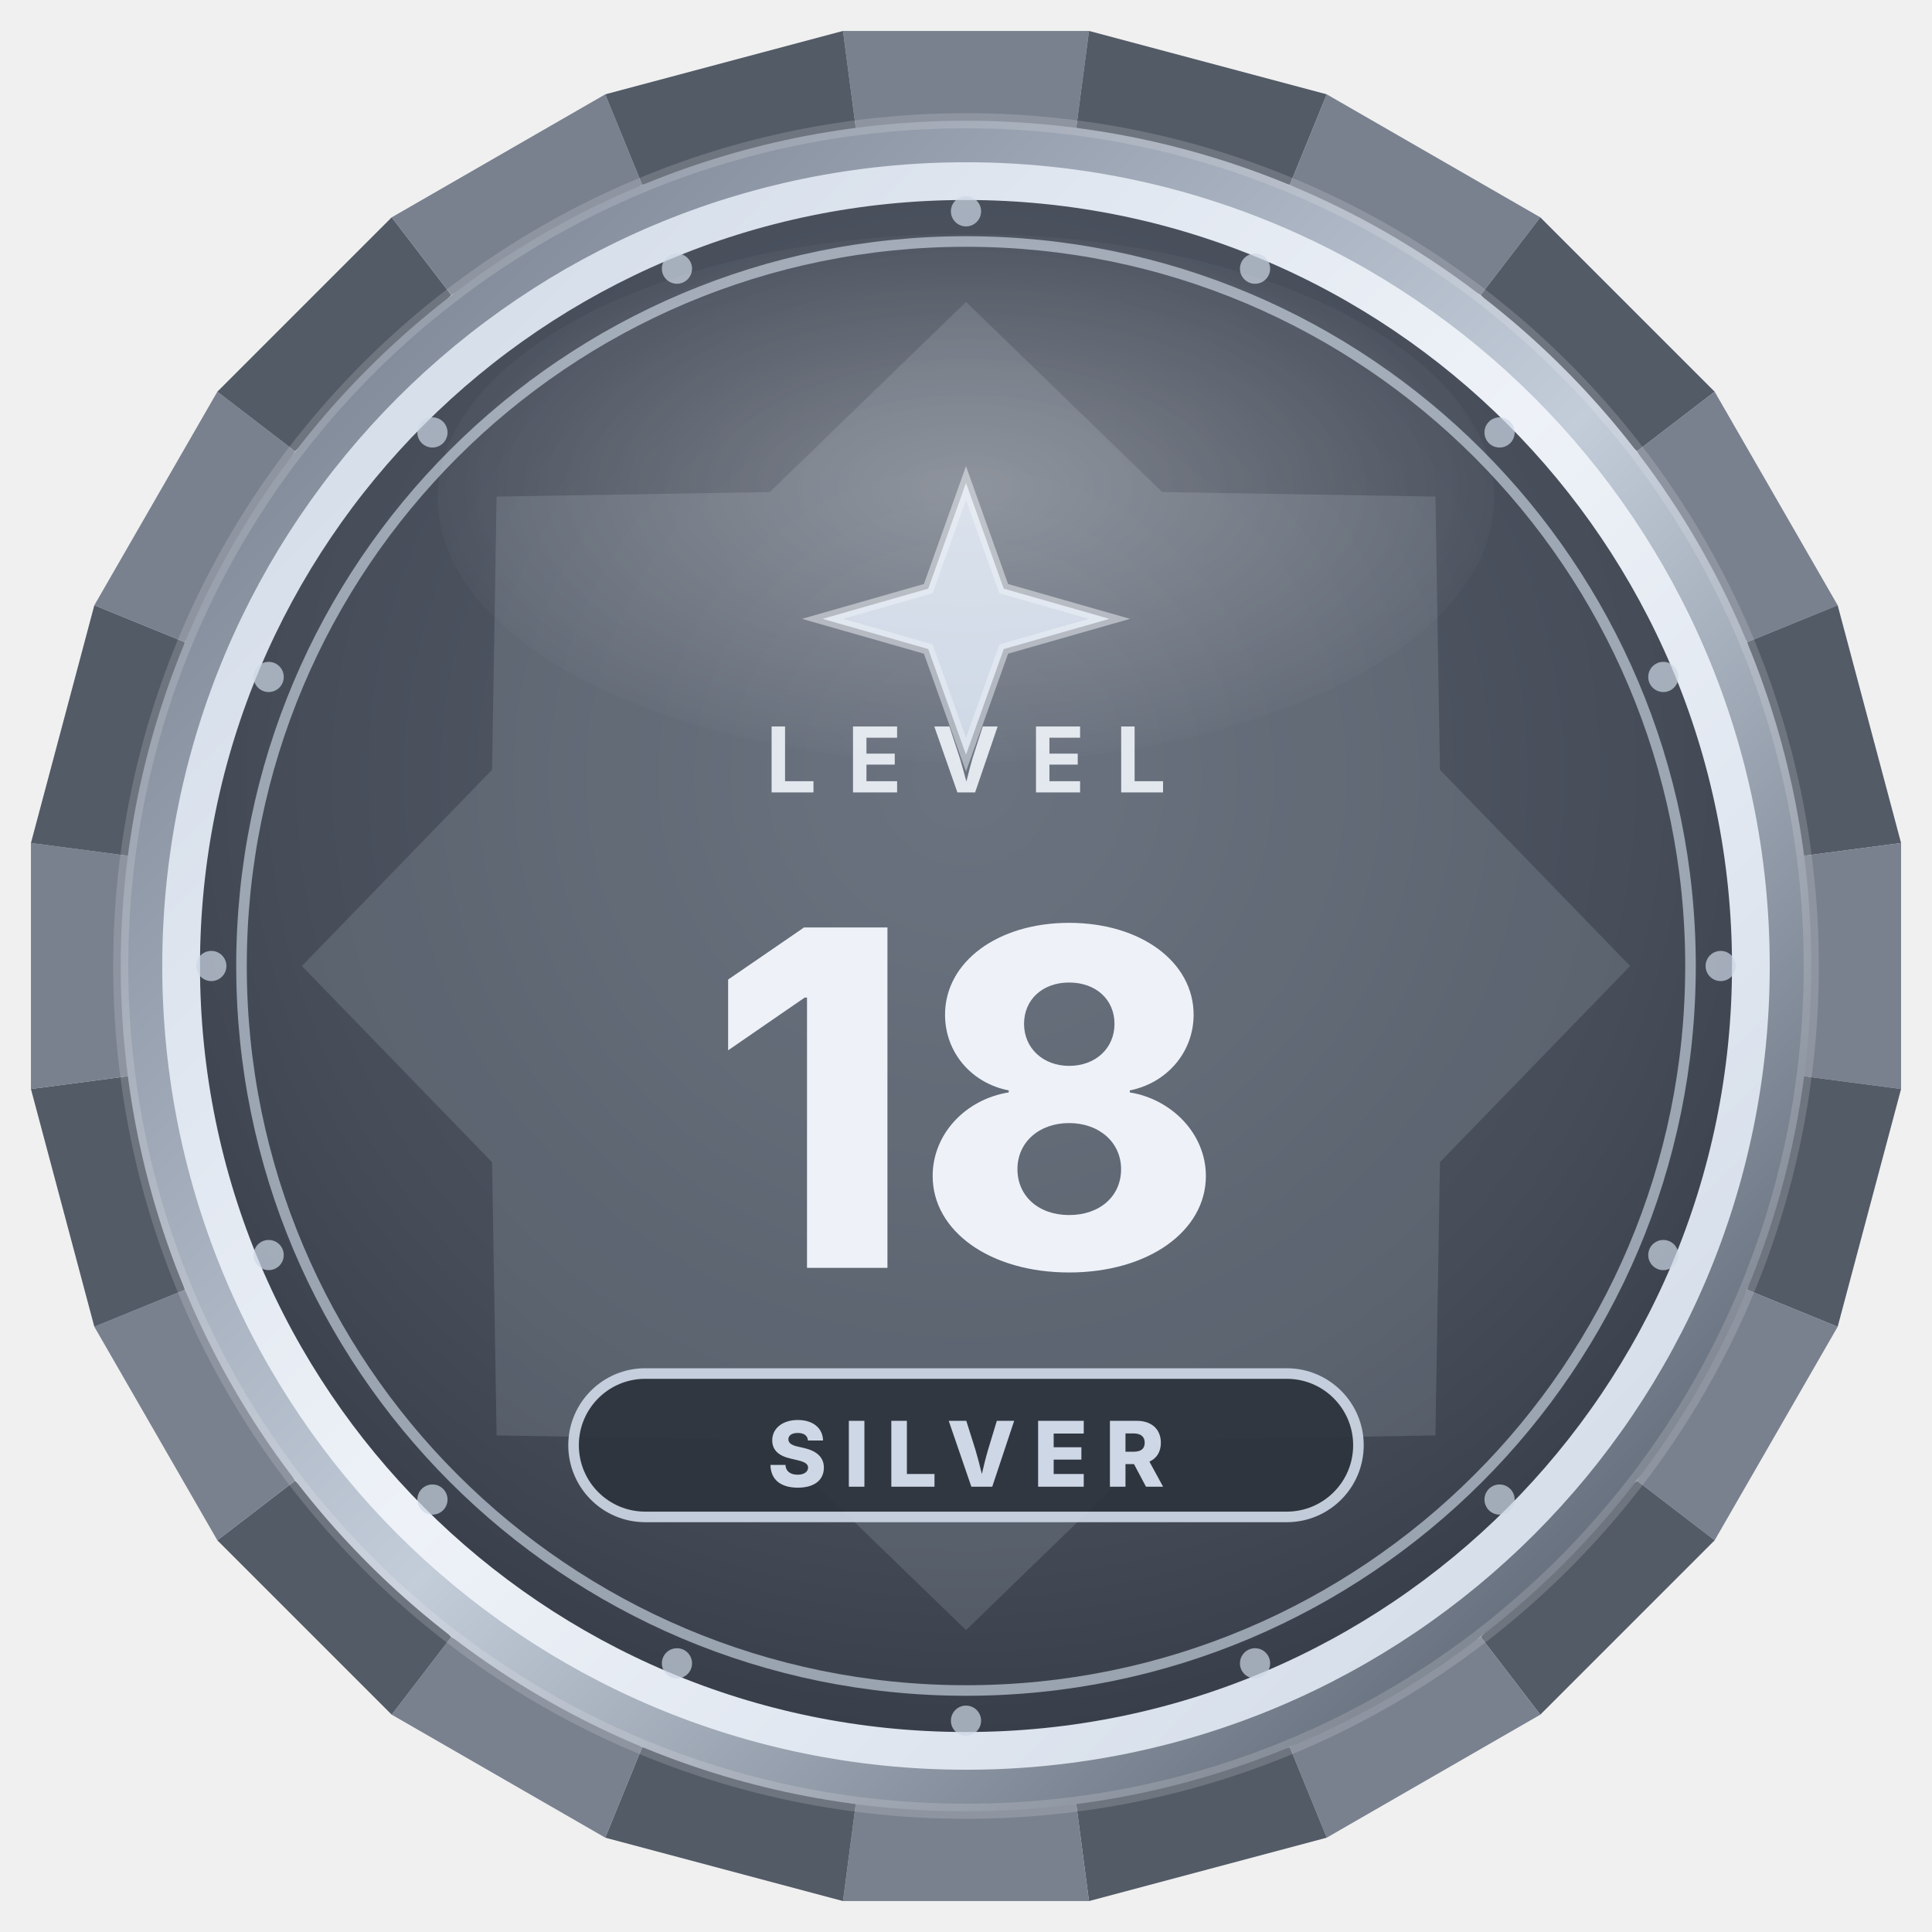
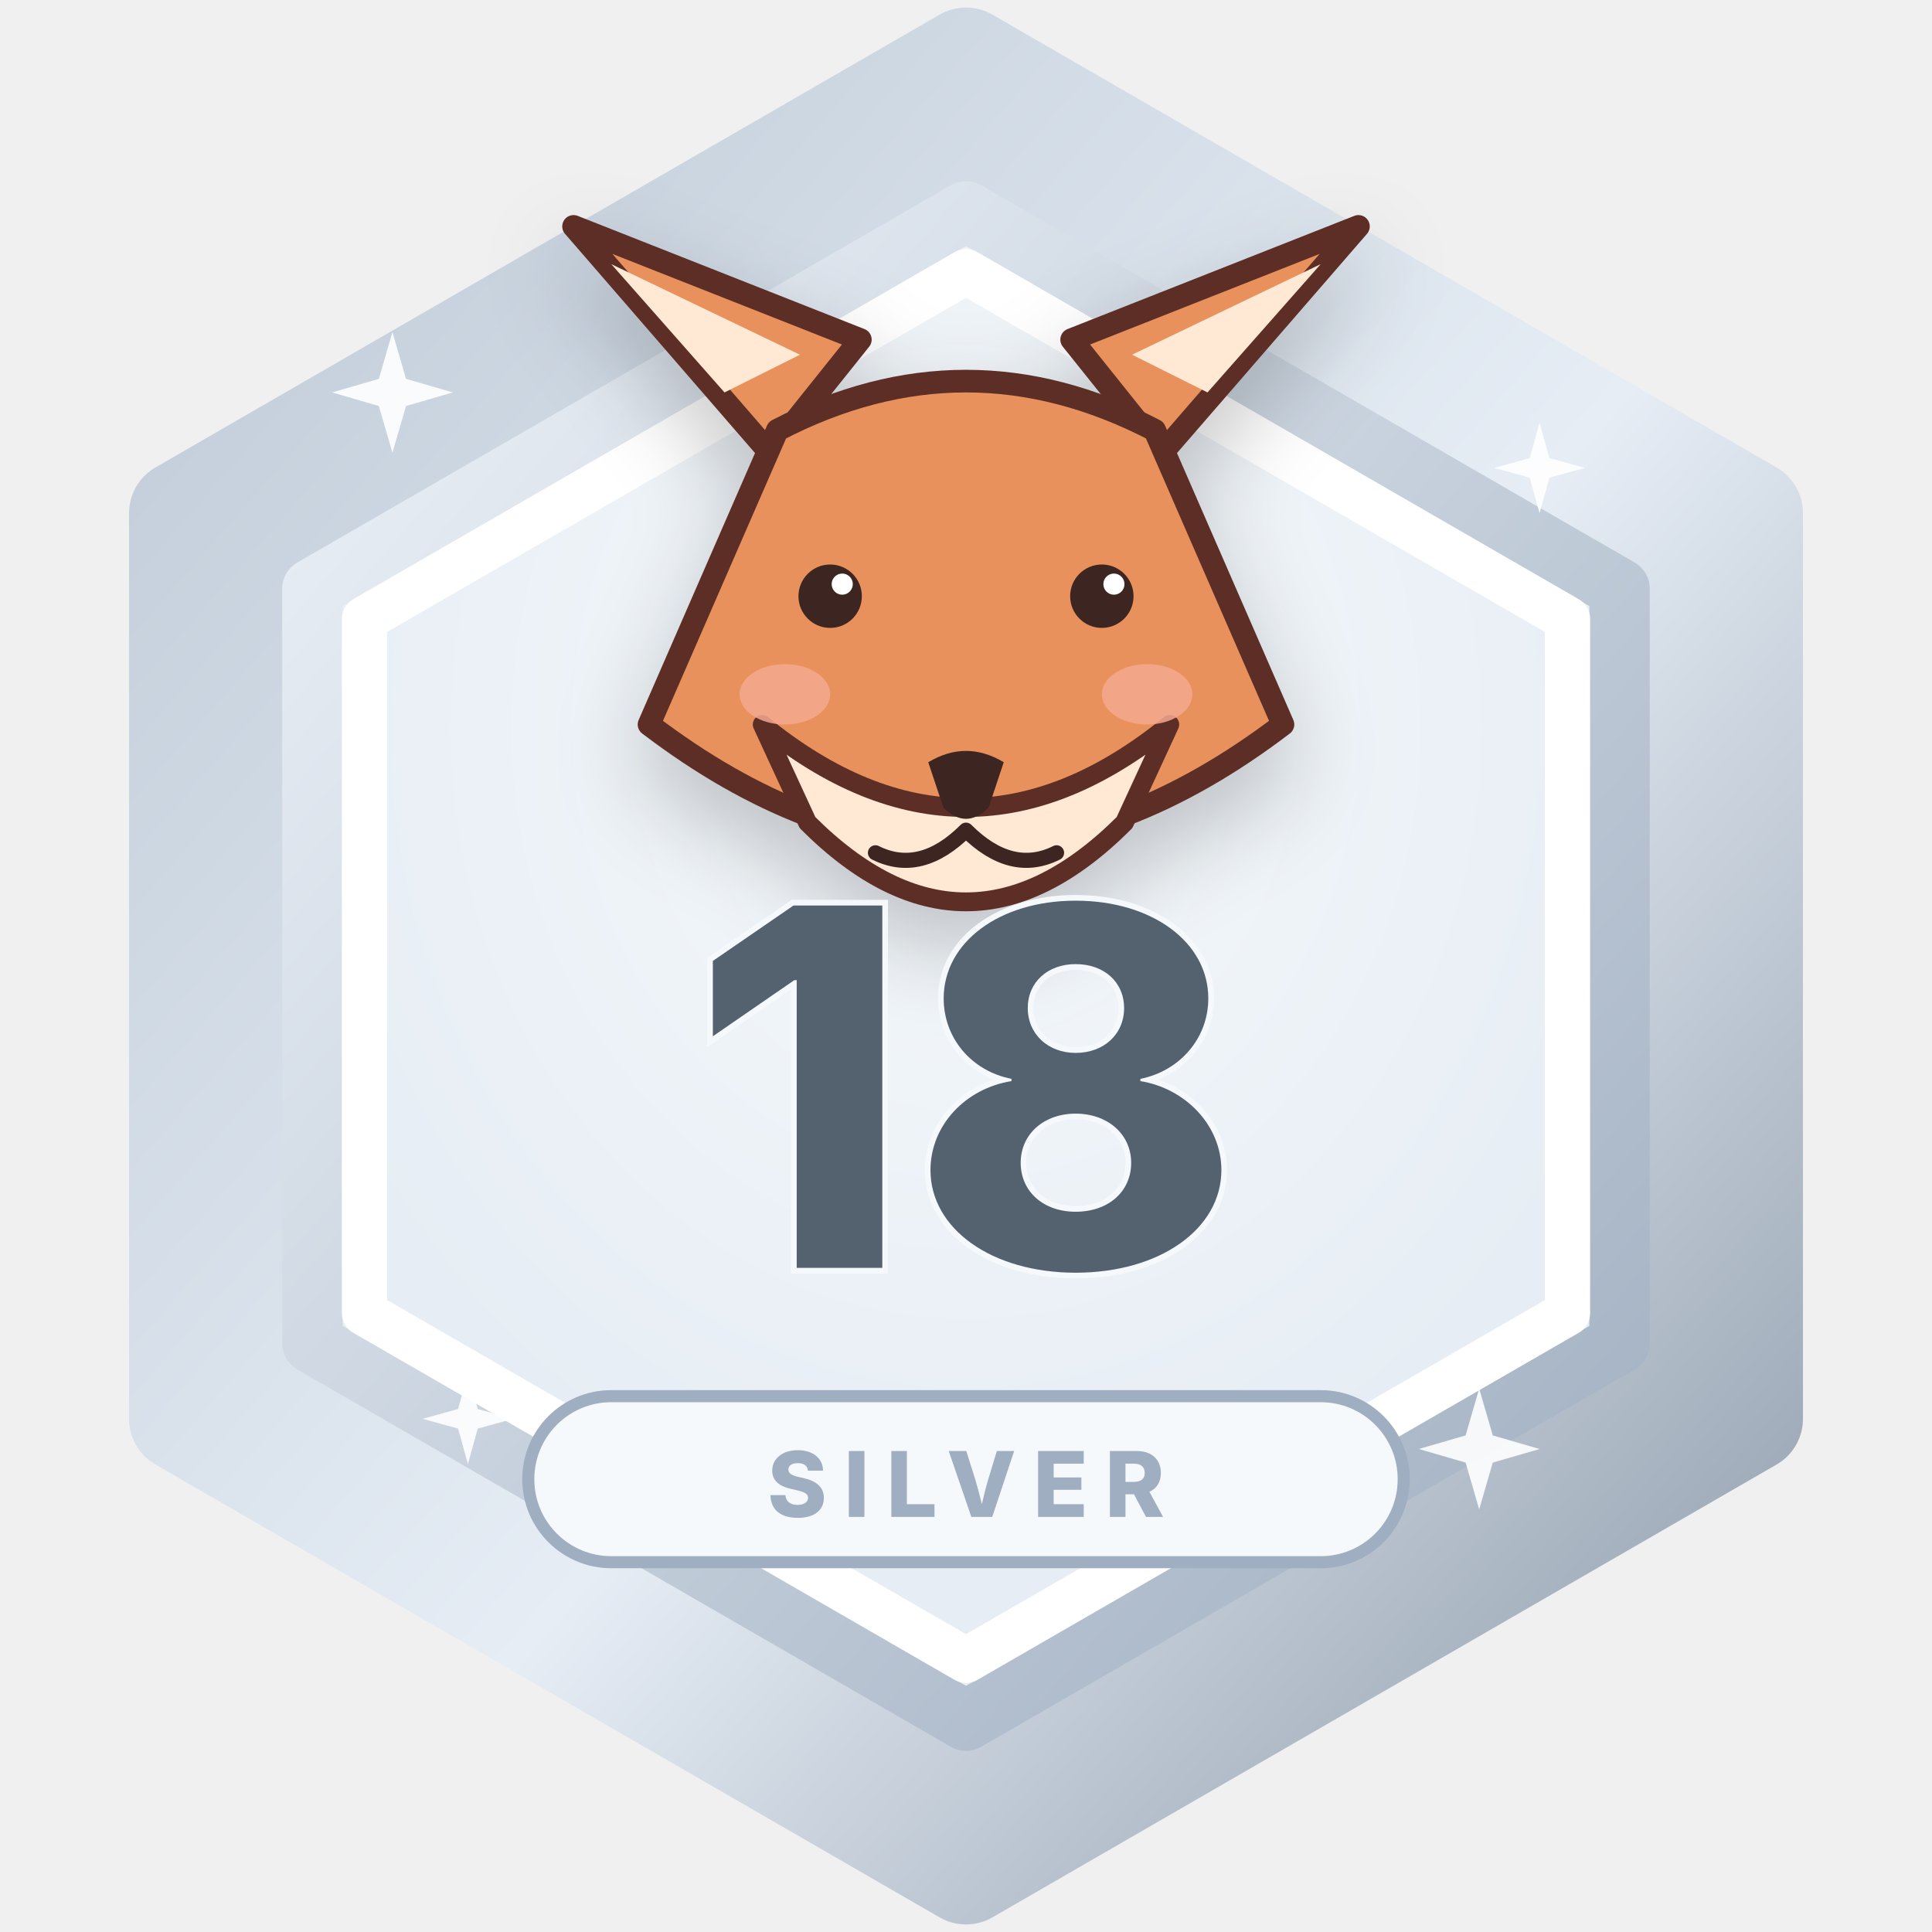
<svg xmlns="http://www.w3.org/2000/svg" viewBox="0 0 256 256" width="256" height="256" role="img" aria-label="Level 18 badge">
  <defs>
    <linearGradient id="o" x1="0%" y1="0%" x2="100%" y2="100%">
-       <stop offset="0%" stop-color="#6b7484" />
-       <stop offset="52%" stop-color="#c3ccd9" />
-       <stop offset="100%" stop-color="#414a58" />
+       <stop offset="0%" stop-color="#bdc9d6" />
+       <stop offset="55%" stop-color="#e6edf5" />
+       <stop offset="100%" stop-color="#8c99a9" />
    </linearGradient>
-     <radialGradient id="i" cx="50%" cy="38%" r="75%">
-       <stop offset="0%" stop-color="#59606d" />
-       <stop offset="58%" stop-color="#464d59" />
-       <stop offset="100%" stop-color="#2e333d" />
+     <radialGradient id="i" cx="50%" cy="34%" r="80%">
+       <stop offset="0%" stop-color="#f6f9fc" />
+       <stop offset="70%" stop-color="#e6edf4" />
+       <stop offset="100%" stop-color="#e6edf4" />
    </radialGradient>
    <linearGradient id="r" x1="0%" y1="0%" x2="100%" y2="100%">
-       <stop offset="0%" stop-color="#cdd7e5" />
-       <stop offset="50%" stop-color="#eef2f8" />
-       <stop offset="100%" stop-color="#cdd7e5" />
+       <stop offset="0%" stop-color="#eef3f9" />
+       <stop offset="100%" stop-color="#9faec0" />
    </linearGradient>
-     <radialGradient id="s" cx="50%" cy="48%" r="55%">
-       <stop offset="0%" stop-color="#ffffff" stop-opacity="0.5" />
-       <stop offset="100%" stop-color="#ffffff" stop-opacity="0" />
-     </radialGradient>
+     <filter id="soft" x="-30%" y="-30%" width="160%" height="160%">
+       <feDropShadow dx="0" dy="5" stdDeviation="6" flood-color="#000000" flood-opacity="0.22" />
+     </filter>
  </defs>
-   <polygon points="111.7,4.1 144.3,4.1 142.6,17.0 113.4,17.0" fill="#6b7484" opacity="0.9" />
-   <polygon points="144.3,4.1 175.8,12.5 170.9,24.5 142.6,17.0" fill="#414a58" opacity="0.9" />
-   <polygon points="175.8,12.5 204.1,28.8 196.2,39.1 170.9,24.5" fill="#6b7484" opacity="0.9" />
-   <polygon points="204.1,28.8 227.2,51.9 216.9,59.8 196.2,39.1" fill="#414a58" opacity="0.9" />
-   <polygon points="227.2,51.9 243.5,80.2 231.5,85.1 216.9,59.8" fill="#6b7484" opacity="0.9" />
-   <polygon points="243.5,80.2 251.9,111.7 239.0,113.4 231.5,85.1" fill="#414a58" opacity="0.9" />
-   <polygon points="251.9,111.7 251.9,144.3 239.0,142.6 239.0,113.4" fill="#6b7484" opacity="0.9" />
-   <polygon points="251.9,144.3 243.5,175.8 231.5,170.9 239.0,142.6" fill="#414a58" opacity="0.9" />
-   <polygon points="243.5,175.8 227.2,204.1 216.9,196.2 231.5,170.9" fill="#6b7484" opacity="0.9" />
-   <polygon points="227.2,204.1 204.1,227.2 196.2,216.9 216.9,196.2" fill="#414a58" opacity="0.9" />
-   <polygon points="204.1,227.2 175.8,243.5 170.9,231.5 196.2,216.9" fill="#6b7484" opacity="0.9" />
-   <polygon points="175.8,243.5 144.3,251.9 142.6,239.0 170.9,231.5" fill="#414a58" opacity="0.9" />
-   <polygon points="144.3,251.9 111.7,251.9 113.4,239.0 142.6,239.0" fill="#6b7484" opacity="0.9" />
-   <polygon points="111.7,251.9 80.2,243.5 85.1,231.5 113.4,239.0" fill="#414a58" opacity="0.9" />
-   <polygon points="80.2,243.5 51.9,227.2 59.8,216.9 85.1,231.5" fill="#6b7484" opacity="0.9" />
-   <polygon points="51.9,227.2 28.8,204.1 39.1,196.2 59.8,216.9" fill="#414a58" opacity="0.9" />
-   <polygon points="28.8,204.1 12.5,175.8 24.5,170.9 39.1,196.2" fill="#6b7484" opacity="0.9" />
-   <polygon points="12.5,175.8 4.1,144.3 17.0,142.6 24.5,170.9" fill="#414a58" opacity="0.9" />
-   <polygon points="4.1,144.3 4.1,111.7 17.0,113.4 17.0,142.6" fill="#6b7484" opacity="0.9" />
-   <polygon points="4.1,111.7 12.5,80.2 24.5,85.1 17.0,113.4" fill="#414a58" opacity="0.9" />
-   <polygon points="12.5,80.2 28.8,51.9 39.1,59.8 24.5,85.1" fill="#6b7484" opacity="0.9" />
-   <polygon points="28.8,51.9 51.9,28.8 59.8,39.1 39.1,59.8" fill="#414a58" opacity="0.9" />
-   <polygon points="51.9,28.8 80.2,12.5 85.1,24.5 59.8,39.1" fill="#6b7484" opacity="0.9" />
-   <polygon points="80.2,12.5 111.7,4.1 113.4,17.0 85.1,24.5" fill="#414a58" opacity="0.9" />
-   <circle cx="128" cy="128" r="112" fill="url(#o)" stroke="#ffffff" stroke-width="2" stroke-opacity="0.16" />
-   <circle cx="128" cy="128" r="104" fill="url(#i)" stroke="url(#r)" stroke-width="5" />
-   <circle cx="128" cy="128" r="96" fill="none" stroke="#cdd7e5" stroke-width="1.4" stroke-opacity="0.65" />
-   <polygon points="128.0,40.0 154.0,65.2 190.2,65.8 190.8,102.0 216.0,128.0 190.8,154.0 190.2,190.2 154.0,190.8 128.0,216.0 102.0,190.8 65.8,190.2 65.2,154.0 40.0,128.0 65.2,102.0 65.8,65.8 102.0,65.2" fill="#cdd7e5" opacity="0.16" />
-   <circle cx="128.0" cy="28.0" r="2" fill="#cdd7e5" opacity="0.7" />
-   <circle cx="166.3" cy="35.6" r="2" fill="#cdd7e5" opacity="0.7" />
-   <circle cx="198.7" cy="57.3" r="2" fill="#cdd7e5" opacity="0.7" />
-   <circle cx="220.4" cy="89.7" r="2" fill="#cdd7e5" opacity="0.7" />
-   <circle cx="228.0" cy="128.0" r="2" fill="#cdd7e5" opacity="0.7" />
-   <circle cx="220.4" cy="166.3" r="2" fill="#cdd7e5" opacity="0.7" />
-   <circle cx="198.7" cy="198.7" r="2" fill="#cdd7e5" opacity="0.7" />
-   <circle cx="166.3" cy="220.4" r="2" fill="#cdd7e5" opacity="0.7" />
-   <circle cx="128.0" cy="228.0" r="2" fill="#cdd7e5" opacity="0.7" />
-   <circle cx="89.7" cy="220.4" r="2" fill="#cdd7e5" opacity="0.7" />
-   <circle cx="57.3" cy="198.7" r="2" fill="#cdd7e5" opacity="0.7" />
-   <circle cx="35.6" cy="166.3" r="2" fill="#cdd7e5" opacity="0.7" />
-   <circle cx="28.0" cy="128.0" r="2" fill="#cdd7e5" opacity="0.7" />
-   <circle cx="35.6" cy="89.7" r="2" fill="#cdd7e5" opacity="0.7" />
-   <circle cx="57.3" cy="57.3" r="2" fill="#cdd7e5" opacity="0.7" />
-   <circle cx="89.7" cy="35.6" r="2" fill="#cdd7e5" opacity="0.7" />
-   <polygon points="128,64 133,78 147,82 133,86 128,100 123,86 109,82 123,78" fill="#cdd7e5" stroke="#eef2f8" stroke-width="1.5" stroke-opacity="0.5" />
-   <ellipse cx="128" cy="66" rx="70" ry="35" fill="url(#s)" opacity="0.55" />
-   <text x="128" y="105" text-anchor="middle" fill="#eef2f8" font-family="Inter, Arial, sans-serif" font-size="12" font-weight="700" letter-spacing="4" opacity="0.92">LEVEL</text>
-   <text x="128" y="168" text-anchor="middle" fill="#eef2f8" font-family="Inter, Arial, sans-serif" font-size="62" font-weight="800">18</text>
-   <rect x="76" y="182" width="104" height="19" rx="9.5" fill="#2e333d" stroke="#cdd7e5" stroke-width="1.4" opacity="0.92" />
-   <text x="128" y="197" text-anchor="middle" fill="#cdd7e5" font-family="Inter, Arial, sans-serif" font-size="12" font-weight="800" letter-spacing="2.2">SILVER</text>
+   <polygon points="128.0,8.0 231.9,68.0 231.9,188.0 128.0,248.0 24.1,188.0 24.1,68.0" fill="url(#o)" stroke="url(#o)" stroke-width="14" stroke-linejoin="round" />
+   <polygon points="128.0,28.0 214.6,78.0 214.6,178.0 128.0,228.0 41.4,178.0 41.4,78.0" fill="url(#i)" stroke="url(#r)" stroke-width="8" stroke-linejoin="round" />
+   <polygon points="128.0,36.0 207.7,82.0 207.7,174.0 128.0,220.0 48.3,174.0 48.3,82.0" fill="none" stroke="#ffffff" stroke-width="6" stroke-linejoin="round" />
+   <path d="M52 44 L53.8 50.2 L60 52 L53.8 53.8 L52 60 L50.2 53.8 L44 52 L50.2 50.2 Z" fill="#ffffff" opacity="0.9" />
+   <path d="M204 56 L205.3 60.7 L210 62 L205.3 63.3 L204 68 L202.7 63.3 L198 62 L202.7 60.7 Z" fill="#ffffff" opacity="0.9" />
+   <path d="M62 182 L63.3 186.7 L68 188 L63.3 189.3 L62 194 L60.7 189.3 L56 188 L60.7 186.7 Z" fill="#ffffff" opacity="0.9" />
+   <path d="M196 184 L197.8 190.2 L204 192 L197.8 193.8 L196 200 L194.2 193.8 L188 192 L194.2 190.2 Z" fill="#ffffff" opacity="0.9" />
+   <g filter="url(#soft)">
+     <g id="echo">
+       <path d="M102 60 L76 30 L114 45 Z" fill="#e8915b" stroke="#5b2f26" stroke-width="3" stroke-linejoin="round" />
+       <path d="M154 60 L180 30 L142 45 Z" fill="#e8915b" stroke="#5b2f26" stroke-width="3" stroke-linejoin="round" />
+       <path d="M96 52 L81 35 L106 47 Z" fill="#ffe9d4" />
+       <path d="M160 52 L175 35 L150 47 Z" fill="#ffe9d4" />
+       <path d="M103 57 Q128 44 153 57 L170 96 Q128 128 86 96 Z" fill="#e8915b" stroke="#5b2f26" stroke-width="3" stroke-linejoin="round" />
+       <path d="M101 96 Q128 118 155 96 L149 109 Q128 130 107 109 Z" fill="#ffe9d4" stroke="#5b2f26" stroke-width="2.5" stroke-linejoin="round" />
+       <circle cx="110" cy="79" r="4.2" fill="#3c2620" />
+       <circle cx="146" cy="79" r="4.2" fill="#3c2620" />
+       <circle cx="111.6" cy="77.4" r="1.4" fill="#ffffff" />
+       <circle cx="147.6" cy="77.4" r="1.4" fill="#ffffff" />
+       <path d="M123 101 Q128 98 133 101 L131 107 Q128 110 125 107 Z" fill="#3c2620" />
+       <path d="M128 110 Q122 116 116 113 M128 110 Q134 116 140 113" fill="none" stroke="#3c2620" stroke-width="2" stroke-linecap="round" />
+       <ellipse cx="104" cy="92" rx="6" ry="4" fill="#f5a88f" opacity="0.85" />
+       <ellipse cx="152" cy="92" rx="6" ry="4" fill="#f5a88f" opacity="0.85" />
+     </g>
+   </g>
+   <text x="128" y="168" text-anchor="middle" fill="#54616f" font-family="Inter, Arial, sans-serif" font-size="66" font-weight="800" stroke="#f6f9fc" stroke-width="1.5" paint-order="stroke">18</text>
+   <rect x="70" y="185" width="116" height="22" rx="11" fill="#f6f9fc" stroke="#9faec0" stroke-width="1.6" />
+   <text x="128" y="201" text-anchor="middle" fill="#9faec0" font-family="Inter, Arial, sans-serif" font-size="12" font-weight="800" letter-spacing="2.2">SILVER</text>
</svg>
